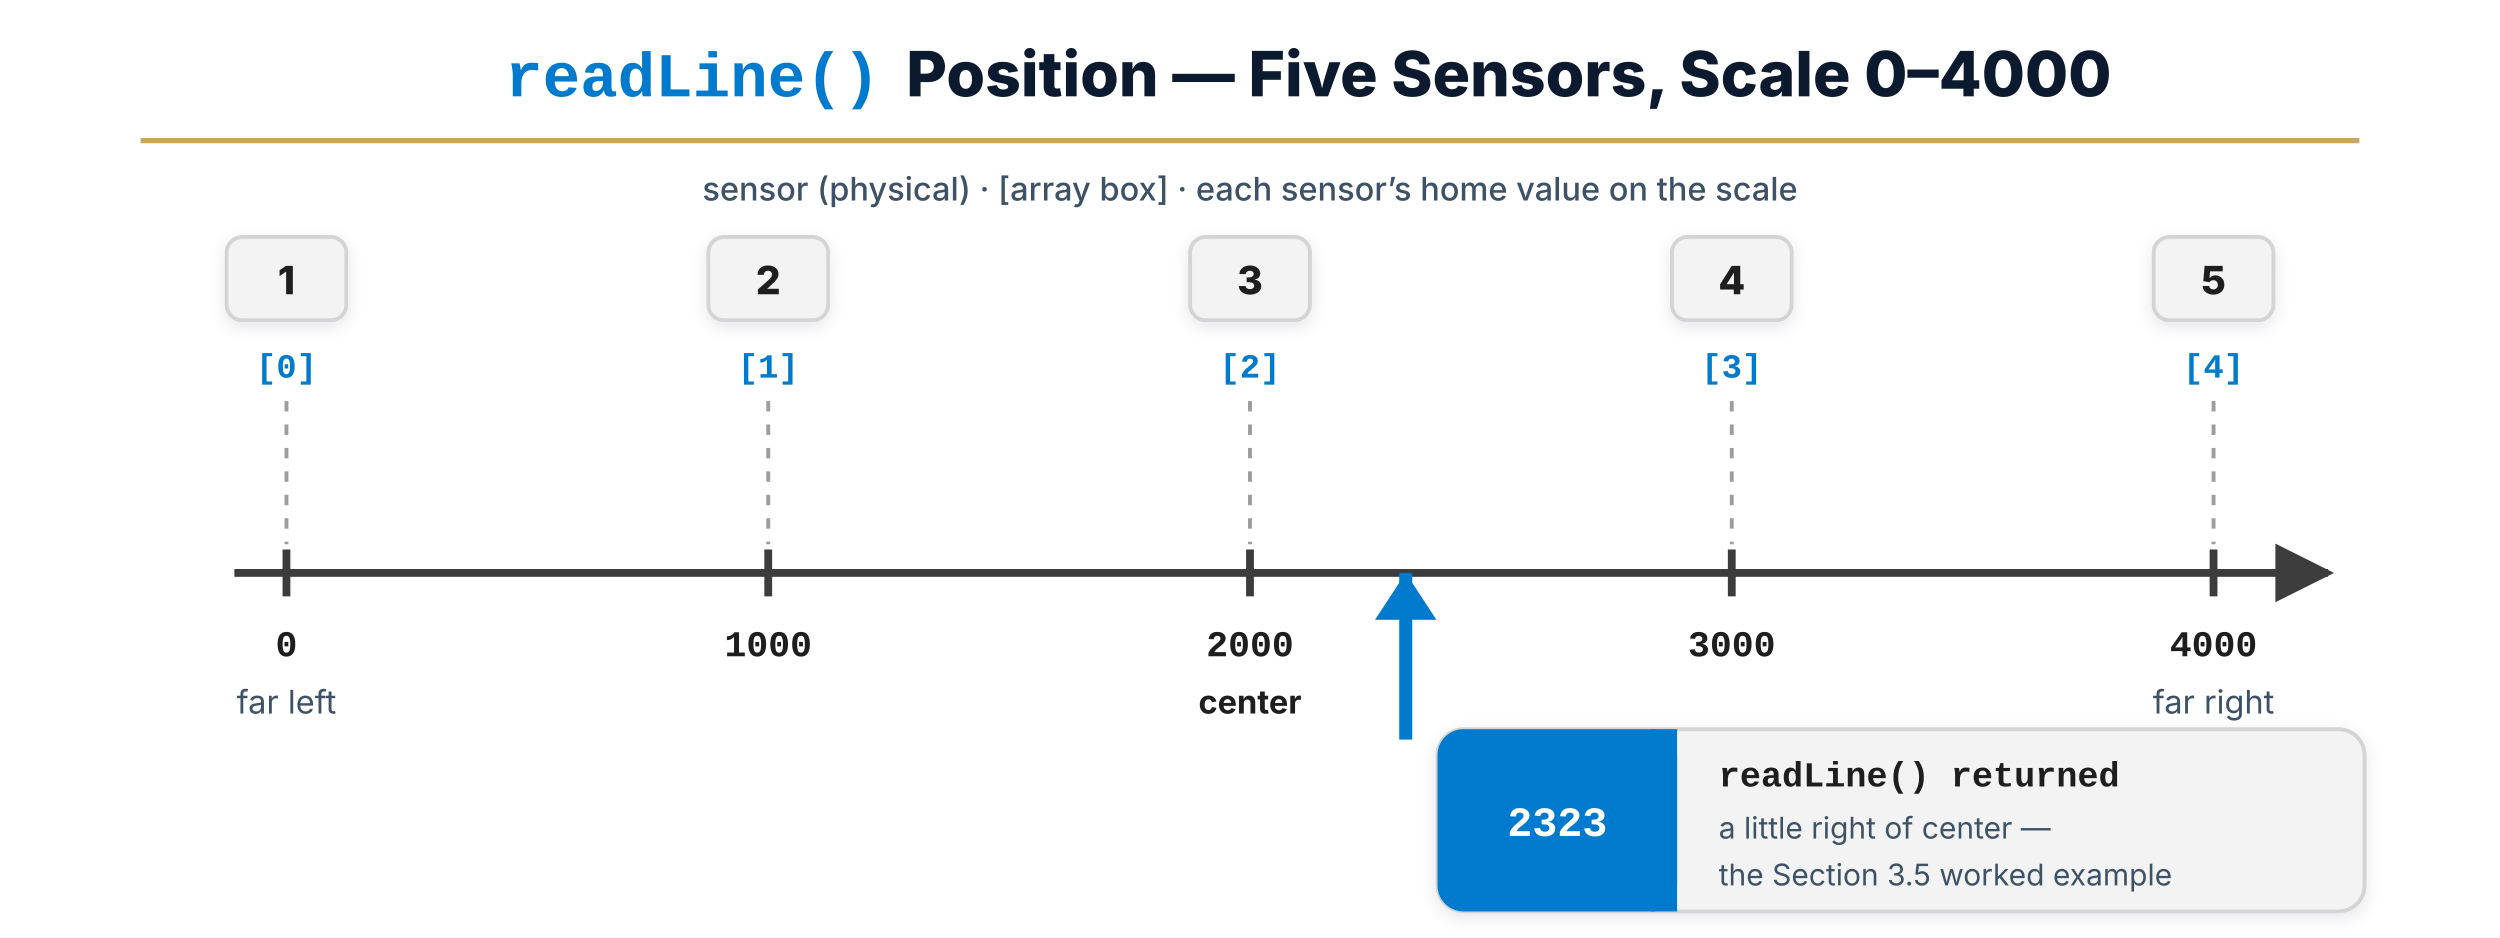
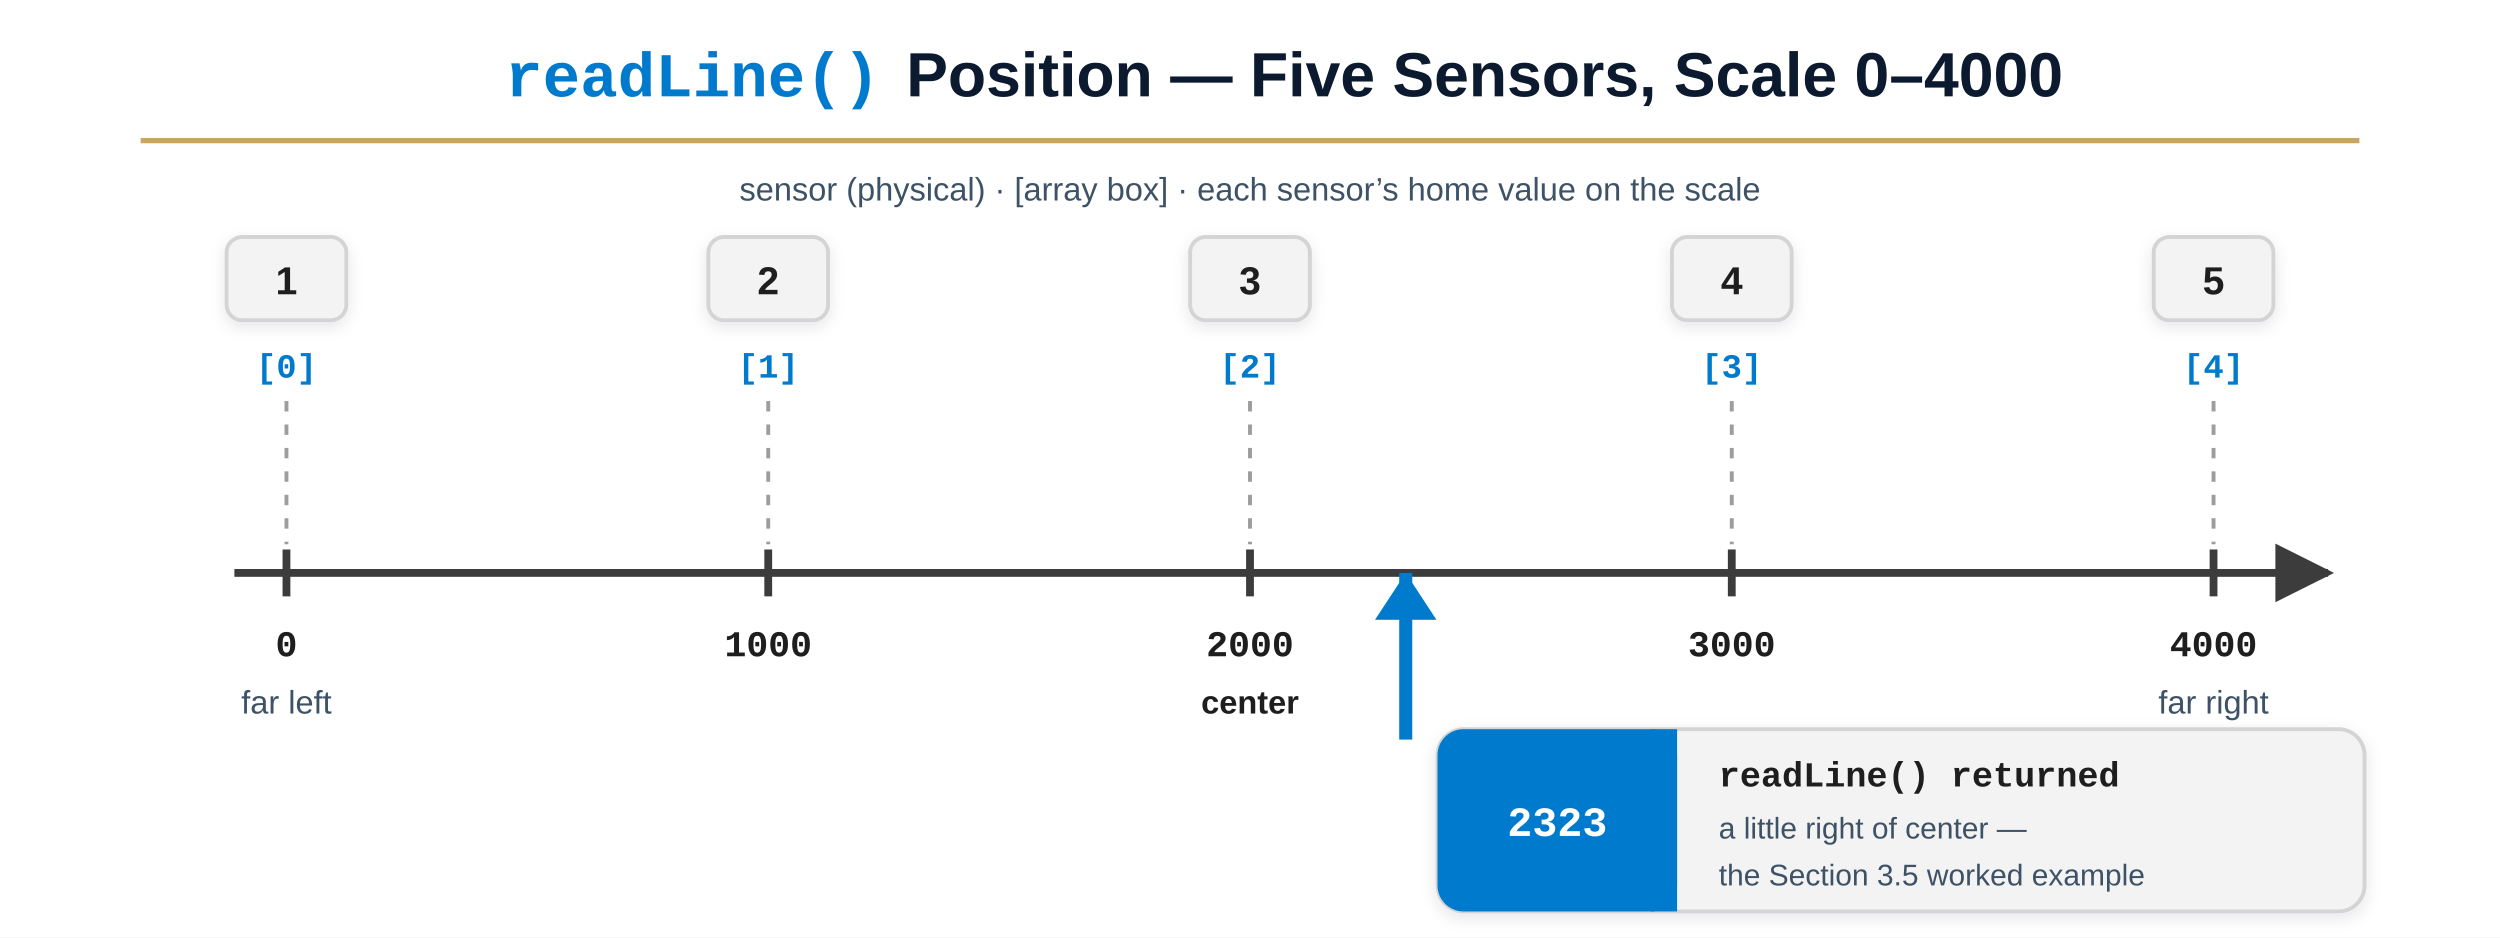
<svg xmlns="http://www.w3.org/2000/svg" width="960" height="360" viewBox="0 0 960 360" role="img" aria-labelledby="title desc">
  <defs>
    <marker id="axisArrow" viewBox="0 0 12 12" refX="10" refY="6" markerWidth="9" markerHeight="9" orient="auto">
      <path d="M1 1 L11 6 L1 11 Z" fill="#3C3C3C" />
    </marker>
    <filter id="softShadow" x="-20%" y="-20%" width="140%" height="160%">
      <feDropShadow dx="0" dy="2" stdDeviation="3" flood-color="#0B1A2E" flood-opacity="0.10" />
    </filter>
    <style>
      .inter {
-         font-family: Inter, Arial, sans-serif;
+         font-family: Arial, Helvetica, sans-serif;
        font-feature-settings: "cv05" 1;
      }
      .mono {
-         font-family: "JetBrains Mono", "Courier New", monospace;
+         font-family: "Courier New, monospace", "Courier New", monospace;
        font-variant-ligatures: none;
      }
    </style>
  </defs>
  <rect width="960" height="360" fill="#FFFFFF" />
  <text x="338" y="37" text-anchor="end" class="mono" font-size="24" font-weight="800" fill="#007ACC">readLine()</text>
  <text x="348" y="37" text-anchor="start" class="inter" font-size="24" font-weight="800" fill="#0B1A2E">Position — Five Sensors, Scale 0–4000</text>
  <line x1="54" y1="54" x2="906" y2="54" stroke="#C9A463" stroke-width="2" />
  <text x="480" y="77" text-anchor="middle" class="inter" font-size="12.5" font-weight="500" fill="#3D5266">sensor (physical)  ·  [array box]  ·  each sensor’s home value on the scale</text>
  <g class="inter" text-anchor="middle">
    <g transform="translate(110 0)">
      <rect x="-23" y="91" width="46" height="32" rx="6" fill="#F3F3F3" stroke="#D4D4D4" stroke-width="1.5" filter="url(#softShadow)" />
      <text y="113" font-size="15" font-weight="800" fill="#1E1E1E">1</text>
      <text y="145" class="mono" font-size="13" font-weight="700" fill="#007ACC">[0]</text>
      <line x1="0" y1="154" x2="0" y2="209" stroke="#9D9D9D" stroke-width="1.5" stroke-dasharray="4 5" />
    </g>
    <g transform="translate(295 0)">
      <rect x="-23" y="91" width="46" height="32" rx="6" fill="#F3F3F3" stroke="#D4D4D4" stroke-width="1.5" filter="url(#softShadow)" />
      <text y="113" font-size="15" font-weight="800" fill="#1E1E1E">2</text>
      <text y="145" class="mono" font-size="13" font-weight="700" fill="#007ACC">[1]</text>
      <line x1="0" y1="154" x2="0" y2="209" stroke="#9D9D9D" stroke-width="1.5" stroke-dasharray="4 5" />
    </g>
    <g transform="translate(480 0)">
      <rect x="-23" y="91" width="46" height="32" rx="6" fill="#F3F3F3" stroke="#D4D4D4" stroke-width="1.5" filter="url(#softShadow)" />
      <text y="113" font-size="15" font-weight="800" fill="#1E1E1E">3</text>
      <text y="145" class="mono" font-size="13" font-weight="700" fill="#007ACC">[2]</text>
      <line x1="0" y1="154" x2="0" y2="209" stroke="#9D9D9D" stroke-width="1.5" stroke-dasharray="4 5" />
    </g>
    <g transform="translate(665 0)">
      <rect x="-23" y="91" width="46" height="32" rx="6" fill="#F3F3F3" stroke="#D4D4D4" stroke-width="1.5" filter="url(#softShadow)" />
      <text y="113" font-size="15" font-weight="800" fill="#1E1E1E">4</text>
      <text y="145" class="mono" font-size="13" font-weight="700" fill="#007ACC">[3]</text>
      <line x1="0" y1="154" x2="0" y2="209" stroke="#9D9D9D" stroke-width="1.5" stroke-dasharray="4 5" />
    </g>
    <g transform="translate(850 0)">
      <rect x="-23" y="91" width="46" height="32" rx="6" fill="#F3F3F3" stroke="#D4D4D4" stroke-width="1.5" filter="url(#softShadow)" />
      <text y="113" font-size="15" font-weight="800" fill="#1E1E1E">5</text>
      <text y="145" class="mono" font-size="13" font-weight="700" fill="#007ACC">[4]</text>
      <line x1="0" y1="154" x2="0" y2="209" stroke="#9D9D9D" stroke-width="1.5" stroke-dasharray="4 5" />
    </g>
  </g>
  <line x1="90" y1="220" x2="894" y2="220" stroke="#3C3C3C" stroke-width="3" marker-end="url(#axisArrow)" />
  <g stroke="#3C3C3C" stroke-width="3">
    <line x1="110" y1="211" x2="110" y2="229" />
    <line x1="295" y1="211" x2="295" y2="229" />
    <line x1="480" y1="211" x2="480" y2="229" />
    <line x1="665" y1="211" x2="665" y2="229" />
    <line x1="850" y1="211" x2="850" y2="229" />
  </g>
  <g class="mono" text-anchor="middle" font-size="14" font-weight="700" fill="#1E1E1E">
    <text x="110" y="252">0</text>
    <text x="295" y="252">1000</text>
    <text x="480" y="252">2000</text>
    <text x="665" y="252">3000</text>
    <text x="850" y="252">4000</text>
  </g>
  <g class="inter" text-anchor="middle" font-size="12.5" fill="#3D5266">
    <text x="110" y="274">far left</text>
    <text x="480" y="274" font-weight="700" fill="#1E1E1E">center</text>
    <text x="850" y="274">far right</text>
  </g>
  <line x1="539.8" y1="220" x2="539.8" y2="284" stroke="#007ACC" stroke-width="5" />
  <path d="M539.8 220 L528 238 H551.6 Z" fill="#007ACC" />
  <g filter="url(#softShadow)">
    <rect x="552" y="280" width="356" height="70" rx="10" fill="#F3F3F3" stroke="#D4D4D4" stroke-width="1.5" />
    <rect x="552" y="280" width="92" height="70" rx="10" fill="#007ACC" />
    <rect x="634" y="280" width="10" height="70" fill="#007ACC" />
  </g>
  <text x="598" y="321" text-anchor="middle" class="mono" font-size="16" font-weight="800" fill="#FFFFFF">2323</text>
  <text x="660" y="302" class="mono" font-size="13.5" font-weight="700" fill="#1E1E1E">readLine() returned</text>
  <text x="660" y="322" class="inter" font-size="11.5" fill="#3D5266">a little right of center —</text>
  <text x="660" y="340" class="inter" font-size="11.5" fill="#3D5266">the Section 3.5 worked example</text>
</svg>
